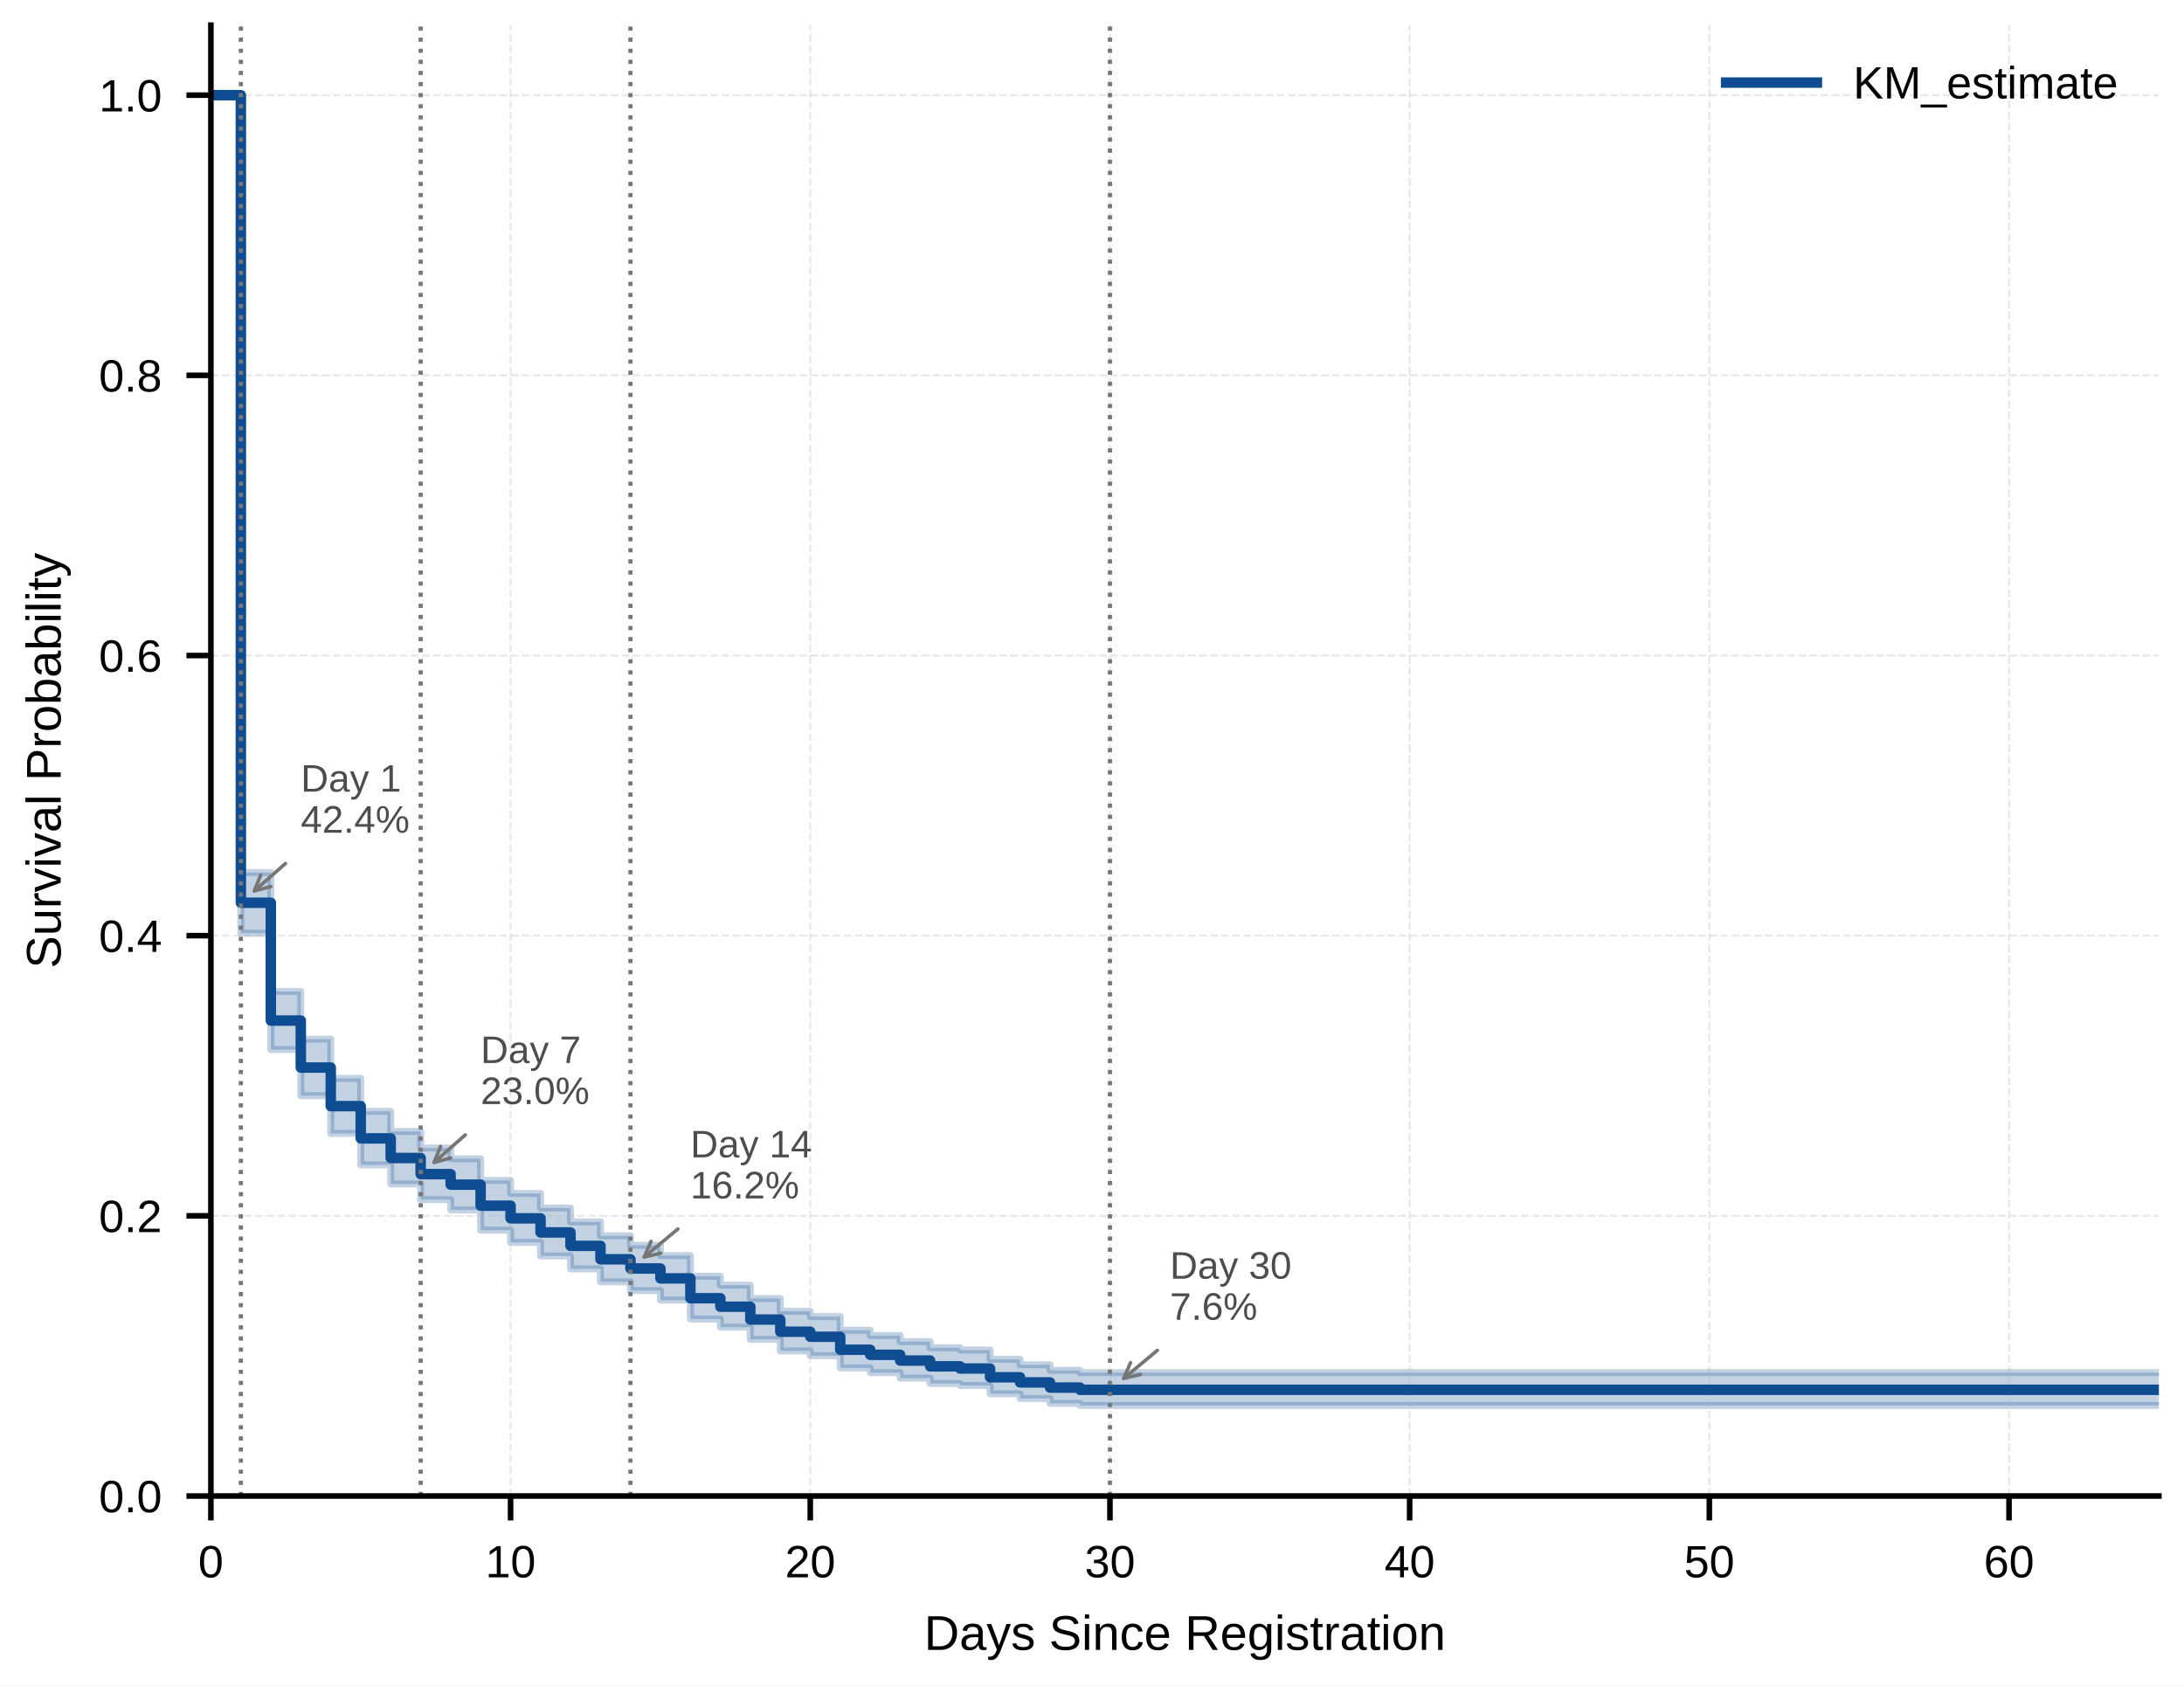
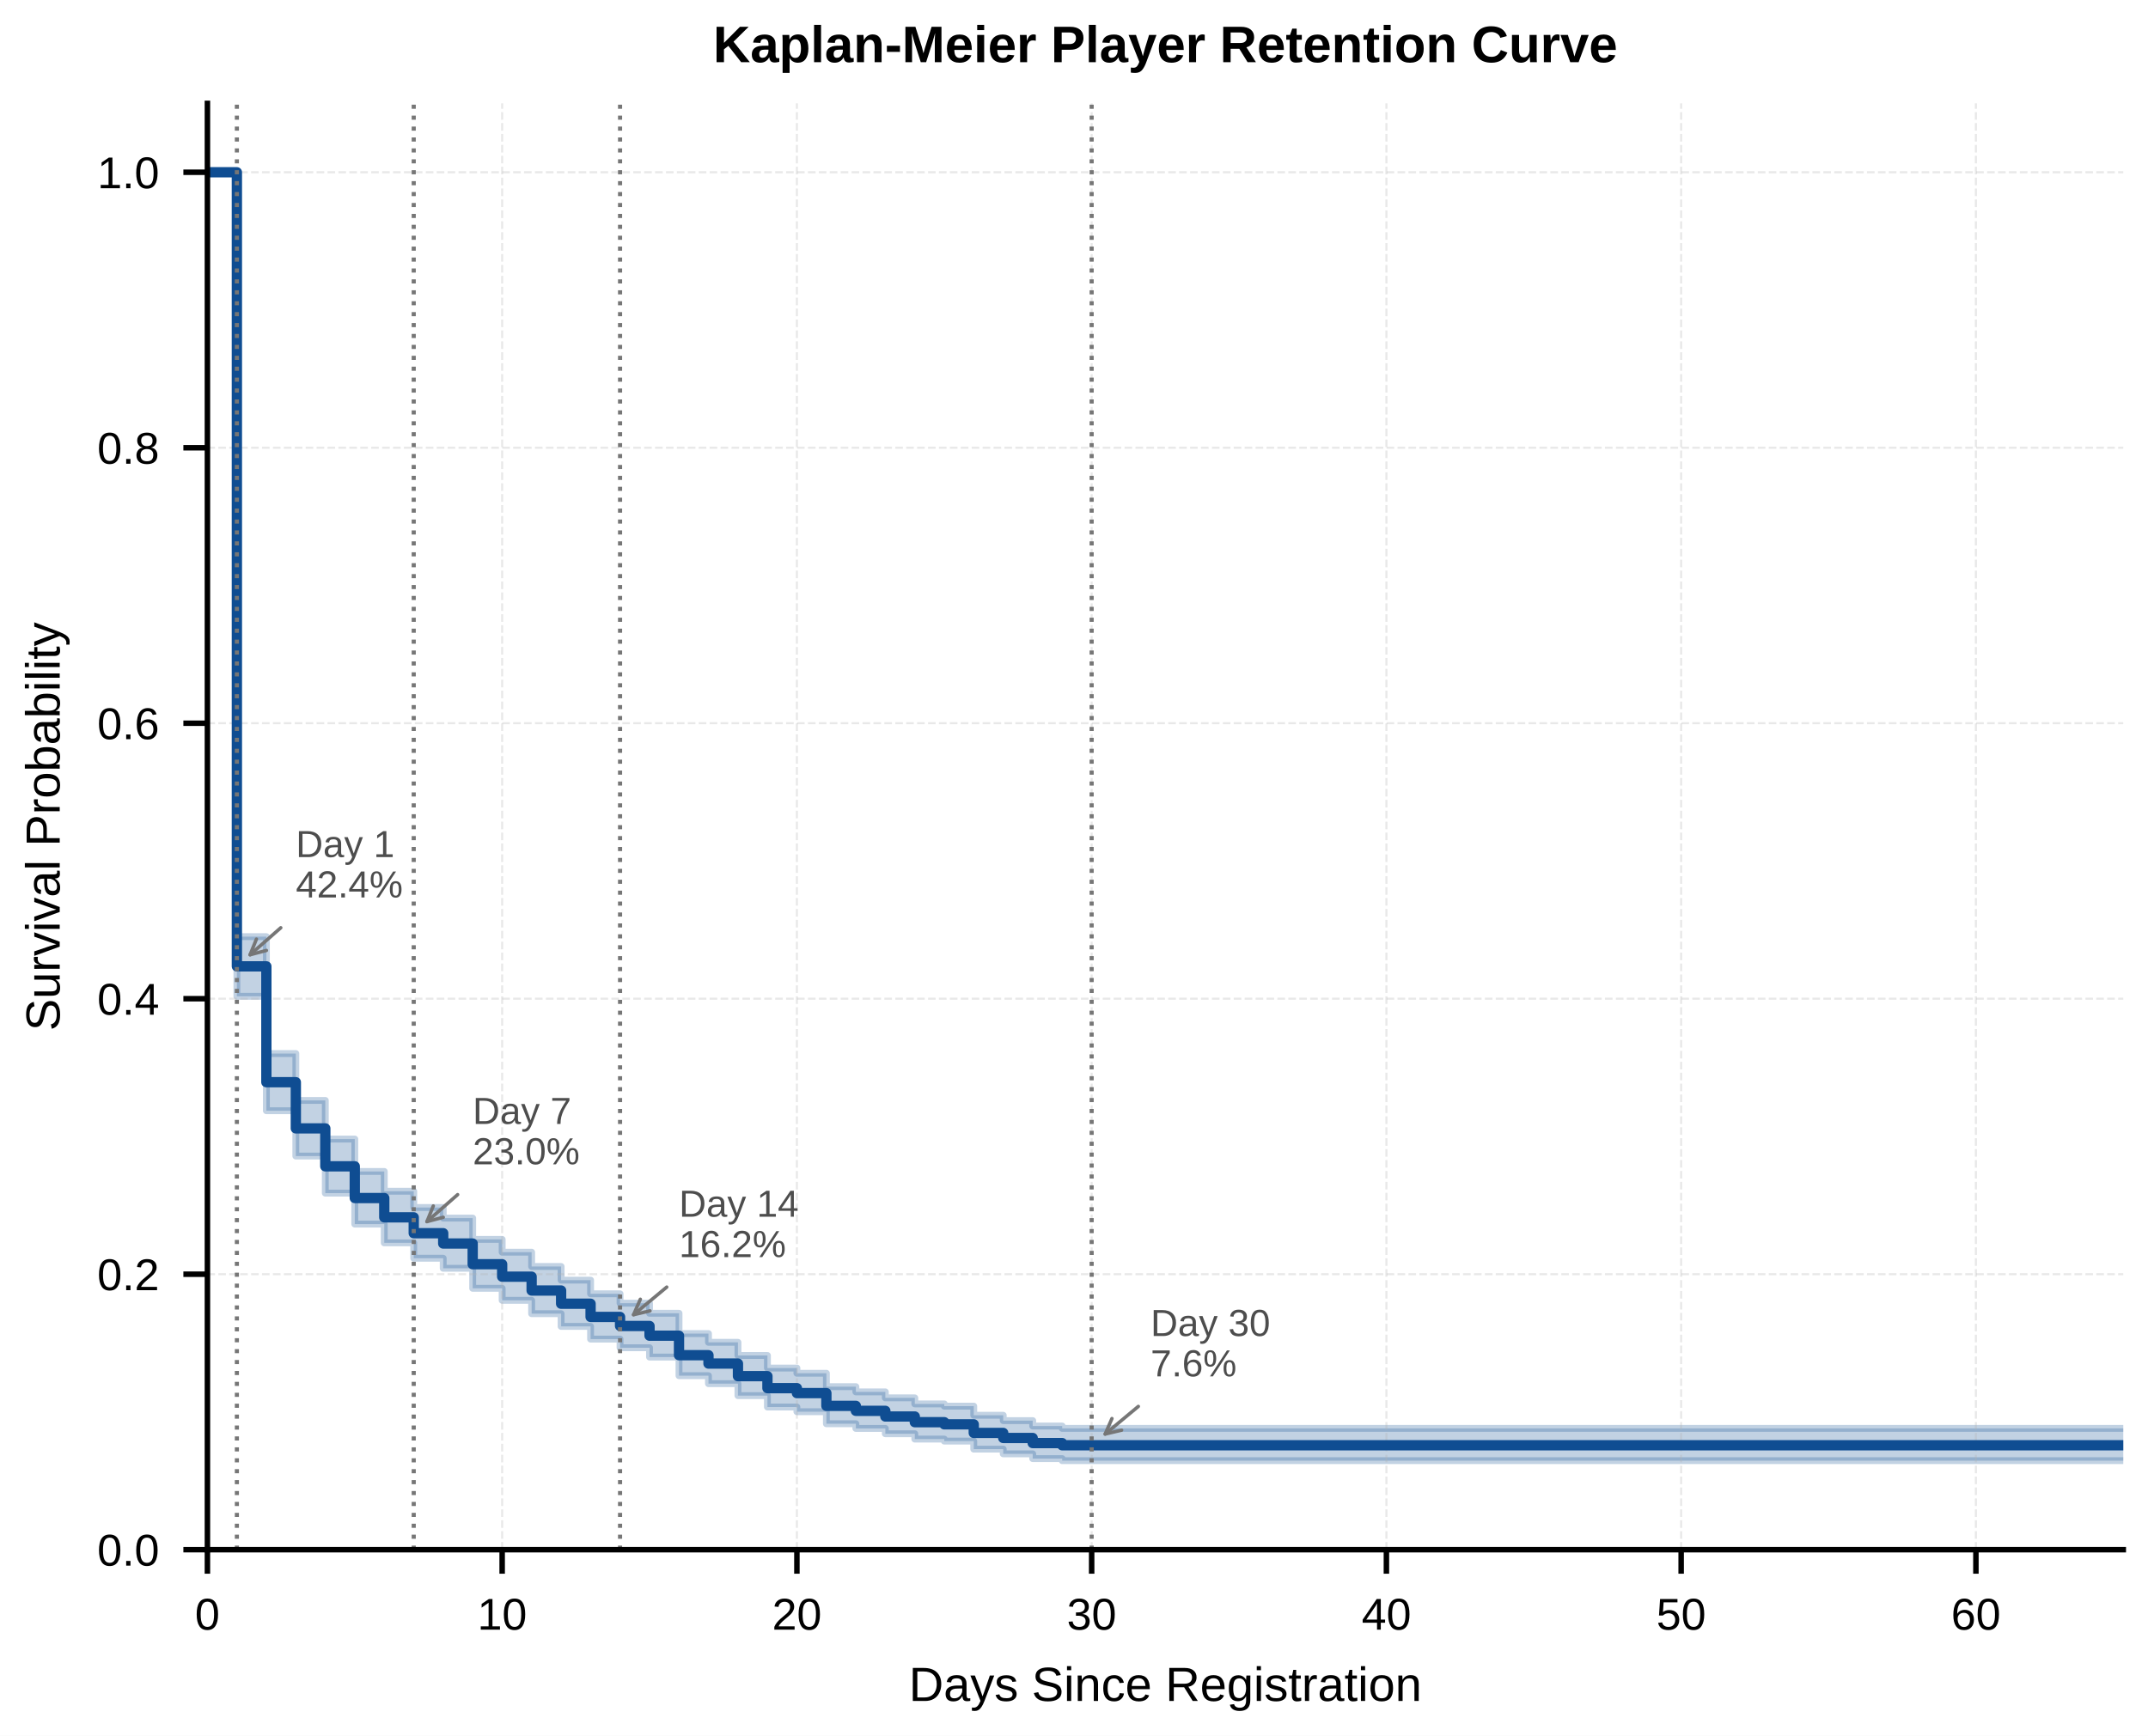
- <svg xmlns="http://www.w3.org/2000/svg" xmlns:xlink="http://www.w3.org/1999/xlink" width="312.804pt" height="241.386pt" viewBox="0 0 312.804 241.386" version="1.1">
+ <svg xmlns="http://www.w3.org/2000/svg" xmlns:xlink="http://www.w3.org/1999/xlink" width="312.804pt" height="252.845pt" viewBox="0 0 312.804 252.845" version="1.1">
  <defs>
    <style type="text/css">*{stroke-linejoin: round; stroke-linecap: butt}</style>
  </defs>
  <g id="figure_1">
    <g id="patch_1">
-       <path d="M -0 241.386  L 312.804 241.386  L 312.804 0  L -0 0  z " style="fill: #ffffff" />
+       <path d="M -0 252.845  L 312.804 252.845  L 312.804 0  L -0 0  z " style="fill: #ffffff" />
    </g>
    <g id="axes_1">
      <g id="patch_2">
-         <path d="M 30.204 214.272  L 309.204 214.272  L 309.204 3.6  L 30.204 3.6  z " style="fill: #ffffff" />
+         <path d="M 30.204 225.732  L 309.204 225.732  L 309.204 15.06  L 30.204 15.06  z " style="fill: #ffffff" />
      </g>
      <g id="FillBetweenPolyCollection_1">
-         <path d="M 30.204 13.632  L 30.204 13.632  L 34.496 13.632  L 34.496 133.662  L 38.789 133.662  L 38.789 150.327  L 43.081 150.327  L 43.081 156.933  L 47.373 156.933  L 47.373 162.337  L 51.666 162.337  L 51.666 166.843  L 55.958 166.843  L 55.958 169.578  L 60.25 169.578  L 60.25 171.821  L 64.543 171.821  L 64.543 173.282  L 68.835 173.282  L 68.835 176.198  L 73.127 176.198  L 73.127 177.949  L 77.419 177.949  L 77.419 179.895  L 81.712 179.895  L 81.712 181.747  L 86.004 181.747  L 86.004 183.594  L 90.296 183.594  L 90.296 184.856  L 94.589 184.856  L 94.589 186.213  L 98.881 186.213  L 98.881 188.928  L 103.173 188.928  L 103.173 190.089  L 107.466 190.089  L 107.466 191.832  L 111.758 191.832  L 111.758 193.489  L 116.05 193.489  L 116.05 194.172  L 120.343 194.172  L 120.343 195.926  L 124.635 195.926  L 124.635 196.606  L 128.927 196.606  L 128.927 197.382  L 133.219 197.382  L 133.219 198.161  L 137.512 198.161  L 137.512 198.453  L 141.804 198.453  L 141.804 199.624  L 146.096 199.624  L 146.096 200.31  L 150.389 200.31  L 150.389 201.004  L 154.681 201.004  L 154.681 201.301  L 158.973 201.301  L 158.973 201.301  L 163.266 201.301  L 163.266 201.301  L 167.558 201.301  L 167.558 201.301  L 171.85 201.301  L 171.85 201.301  L 176.143 201.301  L 176.143 201.301  L 180.435 201.301  L 180.435 201.301  L 184.727 201.301  L 184.727 201.301  L 193.312 201.301  L 193.312 201.301  L 197.604 201.301  L 197.604 201.301  L 201.896 201.301  L 201.896 201.301  L 206.189 201.301  L 206.189 201.301  L 210.481 201.301  L 210.481 201.301  L 214.773 201.301  L 214.773 201.301  L 219.066 201.301  L 219.066 201.301  L 223.358 201.301  L 223.358 201.301  L 227.65 201.301  L 227.65 201.301  L 231.943 201.301  L 231.943 201.301  L 236.235 201.301  L 236.235 201.301  L 240.527 201.301  L 240.527 201.301  L 244.819 201.301  L 244.819 201.301  L 253.404 201.301  L 253.404 201.301  L 257.696 201.301  L 257.696 201.301  L 261.989 201.301  L 261.989 201.301  L 266.281 201.301  L 266.281 201.301  L 270.573 201.301  L 270.573 201.301  L 274.866 201.301  L 274.866 201.301  L 279.158 201.301  L 279.158 201.301  L 283.45 201.301  L 283.45 201.301  L 287.743 201.301  L 287.743 201.301  L 292.035 201.301  L 292.035 201.301  L 296.327 201.301  L 296.327 201.301  L 300.619 201.301  L 300.619 201.301  L 304.912 201.301  L 304.912 201.301  L 309.204 201.301  L 309.204 201.301  L 313.496 201.301  L 313.496 201.301  L 317.789 201.301  L 317.789 201.301  L 322.081 201.301  L 322.081 201.301  L 330.666 201.301  L 330.666 201.301  L 339.25 201.301  L 339.25 201.301  L 352.127 201.301  L 352.127 201.301  L 360.712 201.301  L 360.712 201.301  L 369.296 201.301  L 369.296 201.301  L 373.589 201.301  L 373.589 201.301  L 377.881 201.301  L 377.881 201.301  L 382.173 201.301  L 382.173 201.301  L 386.466 201.301  L 386.466 201.301  L 407.927 201.301  L 407.927 201.301  L 412.219 201.301  L 412.219 201.301  L 416.512 201.301  L 416.512 201.301  L 416.512 196.602  L 416.512 196.602  L 416.512 196.602  L 412.219 196.602  L 412.219 196.602  L 407.927 196.602  L 407.927 196.602  L 386.466 196.602  L 386.466 196.602  L 382.173 196.602  L 382.173 196.602  L 377.881 196.602  L 377.881 196.602  L 373.589 196.602  L 373.589 196.602  L 369.296 196.602  L 369.296 196.602  L 360.712 196.602  L 360.712 196.602  L 352.127 196.602  L 352.127 196.602  L 339.25 196.602  L 339.25 196.602  L 330.666 196.602  L 330.666 196.602  L 322.081 196.602  L 322.081 196.602  L 317.789 196.602  L 317.789 196.602  L 313.496 196.602  L 313.496 196.602  L 309.204 196.602  L 309.204 196.602  L 304.912 196.602  L 304.912 196.602  L 300.619 196.602  L 300.619 196.602  L 296.327 196.602  L 296.327 196.602  L 292.035 196.602  L 292.035 196.602  L 287.743 196.602  L 287.743 196.602  L 283.45 196.602  L 283.45 196.602  L 279.158 196.602  L 279.158 196.602  L 274.866 196.602  L 274.866 196.602  L 270.573 196.602  L 270.573 196.602  L 266.281 196.602  L 266.281 196.602  L 261.989 196.602  L 261.989 196.602  L 257.696 196.602  L 257.696 196.602  L 253.404 196.602  L 253.404 196.602  L 244.819 196.602  L 244.819 196.602  L 240.527 196.602  L 240.527 196.602  L 236.235 196.602  L 236.235 196.602  L 231.943 196.602  L 231.943 196.602  L 227.65 196.602  L 227.65 196.602  L 223.358 196.602  L 223.358 196.602  L 219.066 196.602  L 219.066 196.602  L 214.773 196.602  L 214.773 196.602  L 210.481 196.602  L 210.481 196.602  L 206.189 196.602  L 206.189 196.602  L 201.896 196.602  L 201.896 196.602  L 197.604 196.602  L 197.604 196.602  L 193.312 196.602  L 193.312 196.602  L 184.727 196.602  L 184.727 196.602  L 180.435 196.602  L 180.435 196.602  L 176.143 196.602  L 176.143 196.602  L 171.85 196.602  L 171.85 196.602  L 167.558 196.602  L 167.558 196.602  L 163.266 196.602  L 163.266 196.602  L 158.973 196.602  L 158.973 196.602  L 154.681 196.602  L 154.681 196.263  L 150.389 196.263  L 150.389 195.471  L 146.096 195.471  L 146.096 194.691  L 141.804 194.691  L 141.804 193.365  L 137.512 193.365  L 137.512 193.035  L 133.219 193.035  L 133.219 192.158  L 128.927 192.158  L 128.927 191.287  L 124.635 191.287  L 124.635 190.525  L 120.343 190.525  L 120.343 188.572  L 116.05 188.572  L 116.05 187.814  L 111.758 187.814  L 111.758 185.985  L 107.466 185.985  L 107.466 184.067  L 103.173 184.067  L 103.173 182.796  L 98.881 182.796  L 98.881 179.836  L 94.589 179.836  L 94.589 178.365  L 90.296 178.365  L 90.296 177  L 86.004 177  L 86.004 175.009  L 81.712 175.009  L 81.712 173.022  L 77.419 173.022  L 77.419 170.939  L 73.127 170.939  L 73.127 169.071  L 68.835 169.071  L 68.835 165.972  L 64.543 165.972  L 64.543 164.425  L 60.25 164.425  L 60.25 162.056  L 55.958 162.056  L 55.958 159.177  L 51.666 159.177  L 51.666 154.458  L 47.373 154.458  L 47.373 148.833  L 43.081 148.833  L 43.081 142.003  L 38.789 142.003  L 38.789 124.976  L 34.496 124.976  L 34.496 13.632  L 30.204 13.632  z " clip-path="url(#pc7cd60b0e0)" style="fill: #0f4d92; fill-opacity: 0.25; stroke: #0f4d92; stroke-opacity: 0.25" />
+         <path d="M 30.204 25.092  L 30.204 25.092  L 34.496 25.092  L 34.496 145.122  L 38.789 145.122  L 38.789 161.787  L 43.081 161.787  L 43.081 168.393  L 47.373 168.393  L 47.373 173.797  L 51.666 173.797  L 51.666 178.303  L 55.958 178.303  L 55.958 181.038  L 60.25 181.038  L 60.25 183.281  L 64.543 183.281  L 64.543 184.742  L 68.835 184.742  L 68.835 187.658  L 73.127 187.658  L 73.127 189.408  L 77.419 189.408  L 77.419 191.355  L 81.712 191.355  L 81.712 193.206  L 86.004 193.206  L 86.004 195.054  L 90.296 195.054  L 90.296 196.316  L 94.589 196.316  L 94.589 197.672  L 98.881 197.672  L 98.881 200.388  L 103.173 200.388  L 103.173 201.548  L 107.466 201.548  L 107.466 203.292  L 111.758 203.292  L 111.758 204.949  L 116.05 204.949  L 116.05 205.632  L 120.343 205.632  L 120.343 207.386  L 124.635 207.386  L 124.635 208.066  L 128.927 208.066  L 128.927 208.842  L 133.219 208.842  L 133.219 209.621  L 137.512 209.621  L 137.512 209.913  L 141.804 209.913  L 141.804 211.084  L 146.096 211.084  L 146.096 211.77  L 150.389 211.77  L 150.389 212.464  L 154.681 212.464  L 154.681 212.761  L 158.973 212.761  L 158.973 212.761  L 163.266 212.761  L 163.266 212.761  L 167.558 212.761  L 167.558 212.761  L 171.85 212.761  L 171.85 212.761  L 176.143 212.761  L 176.143 212.761  L 180.435 212.761  L 180.435 212.761  L 184.727 212.761  L 184.727 212.761  L 193.312 212.761  L 193.312 212.761  L 197.604 212.761  L 197.604 212.761  L 201.896 212.761  L 201.896 212.761  L 206.189 212.761  L 206.189 212.761  L 210.481 212.761  L 210.481 212.761  L 214.773 212.761  L 214.773 212.761  L 219.066 212.761  L 219.066 212.761  L 223.358 212.761  L 223.358 212.761  L 227.65 212.761  L 227.65 212.761  L 231.943 212.761  L 231.943 212.761  L 236.235 212.761  L 236.235 212.761  L 240.527 212.761  L 240.527 212.761  L 244.819 212.761  L 244.819 212.761  L 253.404 212.761  L 253.404 212.761  L 257.696 212.761  L 257.696 212.761  L 261.989 212.761  L 261.989 212.761  L 266.281 212.761  L 266.281 212.761  L 270.573 212.761  L 270.573 212.761  L 274.866 212.761  L 274.866 212.761  L 279.158 212.761  L 279.158 212.761  L 283.45 212.761  L 283.45 212.761  L 287.743 212.761  L 287.743 212.761  L 292.035 212.761  L 292.035 212.761  L 296.327 212.761  L 296.327 212.761  L 300.619 212.761  L 300.619 212.761  L 304.912 212.761  L 304.912 212.761  L 309.204 212.761  L 309.204 212.761  L 313.496 212.761  L 313.496 212.761  L 317.789 212.761  L 317.789 212.761  L 322.081 212.761  L 322.081 212.761  L 330.666 212.761  L 330.666 212.761  L 339.25 212.761  L 339.25 212.761  L 352.127 212.761  L 352.127 212.761  L 360.712 212.761  L 360.712 212.761  L 369.296 212.761  L 369.296 212.761  L 373.589 212.761  L 373.589 212.761  L 377.881 212.761  L 377.881 212.761  L 382.173 212.761  L 382.173 212.761  L 386.466 212.761  L 386.466 212.761  L 407.927 212.761  L 407.927 212.761  L 412.219 212.761  L 412.219 212.761  L 416.512 212.761  L 416.512 212.761  L 416.512 208.062  L 416.512 208.062  L 416.512 208.062  L 412.219 208.062  L 412.219 208.062  L 407.927 208.062  L 407.927 208.062  L 386.466 208.062  L 386.466 208.062  L 382.173 208.062  L 382.173 208.062  L 377.881 208.062  L 377.881 208.062  L 373.589 208.062  L 373.589 208.062  L 369.296 208.062  L 369.296 208.062  L 360.712 208.062  L 360.712 208.062  L 352.127 208.062  L 352.127 208.062  L 339.25 208.062  L 339.25 208.062  L 330.666 208.062  L 330.666 208.062  L 322.081 208.062  L 322.081 208.062  L 317.789 208.062  L 317.789 208.062  L 313.496 208.062  L 313.496 208.062  L 309.204 208.062  L 309.204 208.062  L 304.912 208.062  L 304.912 208.062  L 300.619 208.062  L 300.619 208.062  L 296.327 208.062  L 296.327 208.062  L 292.035 208.062  L 292.035 208.062  L 287.743 208.062  L 287.743 208.062  L 283.45 208.062  L 283.45 208.062  L 279.158 208.062  L 279.158 208.062  L 274.866 208.062  L 274.866 208.062  L 270.573 208.062  L 270.573 208.062  L 266.281 208.062  L 266.281 208.062  L 261.989 208.062  L 261.989 208.062  L 257.696 208.062  L 257.696 208.062  L 253.404 208.062  L 253.404 208.062  L 244.819 208.062  L 244.819 208.062  L 240.527 208.062  L 240.527 208.062  L 236.235 208.062  L 236.235 208.062  L 231.943 208.062  L 231.943 208.062  L 227.65 208.062  L 227.65 208.062  L 223.358 208.062  L 223.358 208.062  L 219.066 208.062  L 219.066 208.062  L 214.773 208.062  L 214.773 208.062  L 210.481 208.062  L 210.481 208.062  L 206.189 208.062  L 206.189 208.062  L 201.896 208.062  L 201.896 208.062  L 197.604 208.062  L 197.604 208.062  L 193.312 208.062  L 193.312 208.062  L 184.727 208.062  L 184.727 208.062  L 180.435 208.062  L 180.435 208.062  L 176.143 208.062  L 176.143 208.062  L 171.85 208.062  L 171.85 208.062  L 167.558 208.062  L 167.558 208.062  L 163.266 208.062  L 163.266 208.062  L 158.973 208.062  L 158.973 208.062  L 154.681 208.062  L 154.681 207.722  L 150.389 207.722  L 150.389 206.931  L 146.096 206.931  L 146.096 206.151  L 141.804 206.151  L 141.804 204.824  L 137.512 204.824  L 137.512 204.495  L 133.219 204.495  L 133.219 203.618  L 128.927 203.618  L 128.927 202.746  L 124.635 202.746  L 124.635 201.985  L 120.343 201.985  L 120.343 200.032  L 116.05 200.032  L 116.05 199.274  L 111.758 199.274  L 111.758 197.444  L 107.466 197.444  L 107.466 195.527  L 103.173 195.527  L 103.173 194.255  L 98.881 194.255  L 98.881 191.296  L 94.589 191.296  L 94.589 189.825  L 90.296 189.825  L 90.296 188.46  L 86.004 188.46  L 86.004 186.469  L 81.712 186.469  L 81.712 184.482  L 77.419 184.482  L 77.419 182.398  L 73.127 182.398  L 73.127 180.531  L 68.835 180.531  L 68.835 177.432  L 64.543 177.432  L 64.543 175.885  L 60.25 175.885  L 60.25 173.516  L 55.958 173.516  L 55.958 170.637  L 51.666 170.637  L 51.666 165.918  L 47.373 165.918  L 47.373 160.293  L 43.081 160.293  L 43.081 153.463  L 38.789 153.463  L 38.789 136.436  L 34.496 136.436  L 34.496 25.092  L 30.204 25.092  z " clip-path="url(#pcd9dcfd6b7)" style="fill: #0f4d92; fill-opacity: 0.25; stroke: #0f4d92; stroke-opacity: 0.25" />
      </g>
      <g id="matplotlib.axis_1">
        <g id="xtick_1">
          <g id="line2d_1">
-             <path d="M 30.204 214.272  L 30.204 3.6  " clip-path="url(#pc7cd60b0e0)" style="fill: none; stroke-dasharray: 1.11,0.48; stroke-dashoffset: 0; stroke: #b0b0b0; stroke-opacity: 0.3; stroke-width: 0.3" />
+             <path d="M 30.204 225.732  L 30.204 15.06  " clip-path="url(#pcd9dcfd6b7)" style="fill: none; stroke-dasharray: 1.11,0.48; stroke-dashoffset: 0; stroke: #b0b0b0; stroke-opacity: 0.3; stroke-width: 0.3" />
          </g>
          <g id="line2d_2">
            <defs>
-               <path id="m7d171d64ae" d="M 0 0  L 0 3.5  " style="stroke: #000000; stroke-width: 0.8" />
+               <path id="m8f3009e7ab" d="M 0 0  L 0 3.5  " style="stroke: #000000; stroke-width: 0.8" />
            </defs>
            <g>
-               <use xlink:href="#m7d171d64ae" x="30.204" y="214.272" style="stroke: #000000; stroke-width: 0.8" />
+               <use xlink:href="#m8f3009e7ab" x="30.204" y="225.732" style="stroke: #000000; stroke-width: 0.8" />
            </g>
          </g>
          <g id="text_1">
-             <text style="font-size: 6.5px; font-family: 'Arial', 'Helvetica', 'DejaVu Sans', sans-serif; text-anchor: middle" x="30.204" y="225.925" transform="rotate(-0 30.20406 225.9246)">0</text>
+             <text style="font-size: 6.5px; font-family: 'Arial', 'Helvetica', 'DejaVu Sans', sans-serif; text-anchor: middle" x="30.204" y="237.384" transform="rotate(-0 30.20406 237.3843)">0</text>
          </g>
        </g>
        <g id="xtick_2">
          <g id="line2d_3">
-             <path d="M 73.127 214.272  L 73.127 3.6  " clip-path="url(#pc7cd60b0e0)" style="fill: none; stroke-dasharray: 1.11,0.48; stroke-dashoffset: 0; stroke: #b0b0b0; stroke-opacity: 0.3; stroke-width: 0.3" />
+             <path d="M 73.127 225.732  L 73.127 15.06  " clip-path="url(#pcd9dcfd6b7)" style="fill: none; stroke-dasharray: 1.11,0.48; stroke-dashoffset: 0; stroke: #b0b0b0; stroke-opacity: 0.3; stroke-width: 0.3" />
          </g>
          <g id="line2d_4">
            <g>
-               <use xlink:href="#m7d171d64ae" x="73.127" y="214.272" style="stroke: #000000; stroke-width: 0.8" />
+               <use xlink:href="#m8f3009e7ab" x="73.127" y="225.732" style="stroke: #000000; stroke-width: 0.8" />
            </g>
          </g>
          <g id="text_2">
-             <text style="font-size: 6.5px; font-family: 'Arial', 'Helvetica', 'DejaVu Sans', sans-serif; text-anchor: middle" x="73.127" y="225.925" transform="rotate(-0 73.12714 225.9246)">10</text>
+             <text style="font-size: 6.5px; font-family: 'Arial', 'Helvetica', 'DejaVu Sans', sans-serif; text-anchor: middle" x="73.127" y="237.384" transform="rotate(-0 73.12714 237.3843)">10</text>
          </g>
        </g>
        <g id="xtick_3">
          <g id="line2d_5">
-             <path d="M 116.05 214.272  L 116.05 3.6  " clip-path="url(#pc7cd60b0e0)" style="fill: none; stroke-dasharray: 1.11,0.48; stroke-dashoffset: 0; stroke: #b0b0b0; stroke-opacity: 0.3; stroke-width: 0.3" />
+             <path d="M 116.05 225.732  L 116.05 15.06  " clip-path="url(#pcd9dcfd6b7)" style="fill: none; stroke-dasharray: 1.11,0.48; stroke-dashoffset: 0; stroke: #b0b0b0; stroke-opacity: 0.3; stroke-width: 0.3" />
          </g>
          <g id="line2d_6">
            <g>
-               <use xlink:href="#m7d171d64ae" x="116.05" y="214.272" style="stroke: #000000; stroke-width: 0.8" />
+               <use xlink:href="#m8f3009e7ab" x="116.05" y="225.732" style="stroke: #000000; stroke-width: 0.8" />
            </g>
          </g>
          <g id="text_3">
-             <text style="font-size: 6.5px; font-family: 'Arial', 'Helvetica', 'DejaVu Sans', sans-serif; text-anchor: middle" x="116.05" y="225.925" transform="rotate(-0 116.0502 225.9246)">20</text>
+             <text style="font-size: 6.5px; font-family: 'Arial', 'Helvetica', 'DejaVu Sans', sans-serif; text-anchor: middle" x="116.05" y="237.384" transform="rotate(-0 116.0502 237.3843)">20</text>
          </g>
        </g>
        <g id="xtick_4">
          <g id="line2d_7">
-             <path d="M 158.973 214.272  L 158.973 3.6  " clip-path="url(#pc7cd60b0e0)" style="fill: none; stroke-dasharray: 1.11,0.48; stroke-dashoffset: 0; stroke: #b0b0b0; stroke-opacity: 0.3; stroke-width: 0.3" />
+             <path d="M 158.973 225.732  L 158.973 15.06  " clip-path="url(#pcd9dcfd6b7)" style="fill: none; stroke-dasharray: 1.11,0.48; stroke-dashoffset: 0; stroke: #b0b0b0; stroke-opacity: 0.3; stroke-width: 0.3" />
          </g>
          <g id="line2d_8">
            <g>
-               <use xlink:href="#m7d171d64ae" x="158.973" y="214.272" style="stroke: #000000; stroke-width: 0.8" />
+               <use xlink:href="#m8f3009e7ab" x="158.973" y="225.732" style="stroke: #000000; stroke-width: 0.8" />
            </g>
          </g>
          <g id="text_4">
-             <text style="font-size: 6.5px; font-family: 'Arial', 'Helvetica', 'DejaVu Sans', sans-serif; text-anchor: middle" x="158.973" y="225.925" transform="rotate(-0 158.9733 225.9246)">30</text>
+             <text style="font-size: 6.5px; font-family: 'Arial', 'Helvetica', 'DejaVu Sans', sans-serif; text-anchor: middle" x="158.973" y="237.384" transform="rotate(-0 158.9733 237.3843)">30</text>
          </g>
        </g>
        <g id="xtick_5">
          <g id="line2d_9">
-             <path d="M 201.896 214.272  L 201.896 3.6  " clip-path="url(#pc7cd60b0e0)" style="fill: none; stroke-dasharray: 1.11,0.48; stroke-dashoffset: 0; stroke: #b0b0b0; stroke-opacity: 0.3; stroke-width: 0.3" />
+             <path d="M 201.896 225.732  L 201.896 15.06  " clip-path="url(#pcd9dcfd6b7)" style="fill: none; stroke-dasharray: 1.11,0.48; stroke-dashoffset: 0; stroke: #b0b0b0; stroke-opacity: 0.3; stroke-width: 0.3" />
          </g>
          <g id="line2d_10">
            <g>
-               <use xlink:href="#m7d171d64ae" x="201.896" y="214.272" style="stroke: #000000; stroke-width: 0.8" />
+               <use xlink:href="#m8f3009e7ab" x="201.896" y="225.732" style="stroke: #000000; stroke-width: 0.8" />
            </g>
          </g>
          <g id="text_5">
-             <text style="font-size: 6.5px; font-family: 'Arial', 'Helvetica', 'DejaVu Sans', sans-serif; text-anchor: middle" x="201.896" y="225.925" transform="rotate(-0 201.8964 225.9246)">40</text>
+             <text style="font-size: 6.5px; font-family: 'Arial', 'Helvetica', 'DejaVu Sans', sans-serif; text-anchor: middle" x="201.896" y="237.384" transform="rotate(-0 201.8964 237.3843)">40</text>
          </g>
        </g>
        <g id="xtick_6">
          <g id="line2d_11">
-             <path d="M 244.819 214.272  L 244.819 3.6  " clip-path="url(#pc7cd60b0e0)" style="fill: none; stroke-dasharray: 1.11,0.48; stroke-dashoffset: 0; stroke: #b0b0b0; stroke-opacity: 0.3; stroke-width: 0.3" />
+             <path d="M 244.819 225.732  L 244.819 15.06  " clip-path="url(#pcd9dcfd6b7)" style="fill: none; stroke-dasharray: 1.11,0.48; stroke-dashoffset: 0; stroke: #b0b0b0; stroke-opacity: 0.3; stroke-width: 0.3" />
          </g>
          <g id="line2d_12">
            <g>
-               <use xlink:href="#m7d171d64ae" x="244.819" y="214.272" style="stroke: #000000; stroke-width: 0.8" />
+               <use xlink:href="#m8f3009e7ab" x="244.819" y="225.732" style="stroke: #000000; stroke-width: 0.8" />
            </g>
          </g>
          <g id="text_6">
-             <text style="font-size: 6.5px; font-family: 'Arial', 'Helvetica', 'DejaVu Sans', sans-serif; text-anchor: middle" x="244.819" y="225.925" transform="rotate(-0 244.8194 225.9246)">50</text>
+             <text style="font-size: 6.5px; font-family: 'Arial', 'Helvetica', 'DejaVu Sans', sans-serif; text-anchor: middle" x="244.819" y="237.384" transform="rotate(-0 244.8194 237.3843)">50</text>
          </g>
        </g>
        <g id="xtick_7">
          <g id="line2d_13">
-             <path d="M 287.743 214.272  L 287.743 3.6  " clip-path="url(#pc7cd60b0e0)" style="fill: none; stroke-dasharray: 1.11,0.48; stroke-dashoffset: 0; stroke: #b0b0b0; stroke-opacity: 0.3; stroke-width: 0.3" />
+             <path d="M 287.743 225.732  L 287.743 15.06  " clip-path="url(#pcd9dcfd6b7)" style="fill: none; stroke-dasharray: 1.11,0.48; stroke-dashoffset: 0; stroke: #b0b0b0; stroke-opacity: 0.3; stroke-width: 0.3" />
          </g>
          <g id="line2d_14">
            <g>
-               <use xlink:href="#m7d171d64ae" x="287.743" y="214.272" style="stroke: #000000; stroke-width: 0.8" />
+               <use xlink:href="#m8f3009e7ab" x="287.743" y="225.732" style="stroke: #000000; stroke-width: 0.8" />
            </g>
          </g>
          <g id="text_7">
-             <text style="font-size: 6.5px; font-family: 'Arial', 'Helvetica', 'DejaVu Sans', sans-serif; text-anchor: middle" x="287.743" y="225.925" transform="rotate(-0 287.7425 225.9246)">60</text>
+             <text style="font-size: 6.5px; font-family: 'Arial', 'Helvetica', 'DejaVu Sans', sans-serif; text-anchor: middle" x="287.743" y="237.384" transform="rotate(-0 287.7425 237.3843)">60</text>
          </g>
        </g>
        <g id="text_8">
-           <text style="font-size: 7px; font-family: 'Arial', 'Helvetica', 'DejaVu Sans', sans-serif; text-anchor: middle" x="169.704" y="236.312" transform="rotate(-0 169.7041 236.3122)">Days Since Registration</text>
+           <text style="font-size: 7px; font-family: 'Arial', 'Helvetica', 'DejaVu Sans', sans-serif; text-anchor: middle" x="169.704" y="247.772" transform="rotate(-0 169.7041 247.772)">Days Since Registration</text>
        </g>
      </g>
      <g id="matplotlib.axis_2">
        <g id="ytick_1">
          <g id="line2d_15">
-             <path d="M 30.204 214.272  L 309.204 214.272  " clip-path="url(#pc7cd60b0e0)" style="fill: none; stroke-dasharray: 1.11,0.48; stroke-dashoffset: 0; stroke: #b0b0b0; stroke-opacity: 0.3; stroke-width: 0.3" />
+             <path d="M 30.204 225.732  L 309.204 225.732  " clip-path="url(#pcd9dcfd6b7)" style="fill: none; stroke-dasharray: 1.11,0.48; stroke-dashoffset: 0; stroke: #b0b0b0; stroke-opacity: 0.3; stroke-width: 0.3" />
          </g>
          <g id="line2d_16">
            <defs>
-               <path id="m1b51c3c9ae" d="M 0 0  L -3.5 0  " style="stroke: #000000; stroke-width: 0.8" />
+               <path id="mc31b9d938e" d="M 0 0  L -3.5 0  " style="stroke: #000000; stroke-width: 0.8" />
            </defs>
            <g>
-               <use xlink:href="#m1b51c3c9ae" x="30.204" y="214.272" style="stroke: #000000; stroke-width: 0.8" />
+               <use xlink:href="#mc31b9d938e" x="30.204" y="225.732" style="stroke: #000000; stroke-width: 0.8" />
            </g>
          </g>
          <g id="text_9">
-             <text style="font-size: 6.5px; font-family: 'Arial', 'Helvetica', 'DejaVu Sans', sans-serif; text-anchor: end" x="23.204" y="216.598" transform="rotate(-0 23.20406 216.5983)">0.0</text>
+             <text style="font-size: 6.5px; font-family: 'Arial', 'Helvetica', 'DejaVu Sans', sans-serif; text-anchor: end" x="23.204" y="228.058" transform="rotate(-0 23.20406 228.0581)">0.0</text>
          </g>
        </g>
        <g id="ytick_2">
          <g id="line2d_17">
-             <path d="M 30.204 174.144  L 309.204 174.144  " clip-path="url(#pc7cd60b0e0)" style="fill: none; stroke-dasharray: 1.11,0.48; stroke-dashoffset: 0; stroke: #b0b0b0; stroke-opacity: 0.3; stroke-width: 0.3" />
+             <path d="M 30.204 185.604  L 309.204 185.604  " clip-path="url(#pcd9dcfd6b7)" style="fill: none; stroke-dasharray: 1.11,0.48; stroke-dashoffset: 0; stroke: #b0b0b0; stroke-opacity: 0.3; stroke-width: 0.3" />
          </g>
          <g id="line2d_18">
            <g>
-               <use xlink:href="#m1b51c3c9ae" x="30.204" y="174.144" style="stroke: #000000; stroke-width: 0.8" />
+               <use xlink:href="#mc31b9d938e" x="30.204" y="185.604" style="stroke: #000000; stroke-width: 0.8" />
            </g>
          </g>
          <g id="text_10">
-             <text style="font-size: 6.5px; font-family: 'Arial', 'Helvetica', 'DejaVu Sans', sans-serif; text-anchor: end" x="23.204" y="176.47" transform="rotate(-0 23.20406 176.4703)">0.2</text>
+             <text style="font-size: 6.5px; font-family: 'Arial', 'Helvetica', 'DejaVu Sans', sans-serif; text-anchor: end" x="23.204" y="187.93" transform="rotate(-0 23.20406 187.9301)">0.2</text>
          </g>
        </g>
        <g id="ytick_3">
          <g id="line2d_19">
-             <path d="M 30.204 134.016  L 309.204 134.016  " clip-path="url(#pc7cd60b0e0)" style="fill: none; stroke-dasharray: 1.11,0.48; stroke-dashoffset: 0; stroke: #b0b0b0; stroke-opacity: 0.3; stroke-width: 0.3" />
+             <path d="M 30.204 145.476  L 309.204 145.476  " clip-path="url(#pcd9dcfd6b7)" style="fill: none; stroke-dasharray: 1.11,0.48; stroke-dashoffset: 0; stroke: #b0b0b0; stroke-opacity: 0.3; stroke-width: 0.3" />
          </g>
          <g id="line2d_20">
            <g>
-               <use xlink:href="#m1b51c3c9ae" x="30.204" y="134.016" style="stroke: #000000; stroke-width: 0.8" />
+               <use xlink:href="#mc31b9d938e" x="30.204" y="145.476" style="stroke: #000000; stroke-width: 0.8" />
            </g>
          </g>
          <g id="text_11">
-             <text style="font-size: 6.5px; font-family: 'Arial', 'Helvetica', 'DejaVu Sans', sans-serif; text-anchor: end" x="23.204" y="136.342" transform="rotate(-0 23.20406 136.3423)">0.4</text>
+             <text style="font-size: 6.5px; font-family: 'Arial', 'Helvetica', 'DejaVu Sans', sans-serif; text-anchor: end" x="23.204" y="147.802" transform="rotate(-0 23.20406 147.8021)">0.4</text>
          </g>
        </g>
        <g id="ytick_4">
          <g id="line2d_21">
-             <path d="M 30.204 93.888  L 309.204 93.888  " clip-path="url(#pc7cd60b0e0)" style="fill: none; stroke-dasharray: 1.11,0.48; stroke-dashoffset: 0; stroke: #b0b0b0; stroke-opacity: 0.3; stroke-width: 0.3" />
+             <path d="M 30.204 105.348  L 309.204 105.348  " clip-path="url(#pcd9dcfd6b7)" style="fill: none; stroke-dasharray: 1.11,0.48; stroke-dashoffset: 0; stroke: #b0b0b0; stroke-opacity: 0.3; stroke-width: 0.3" />
          </g>
          <g id="line2d_22">
            <g>
-               <use xlink:href="#m1b51c3c9ae" x="30.204" y="93.888" style="stroke: #000000; stroke-width: 0.8" />
+               <use xlink:href="#mc31b9d938e" x="30.204" y="105.348" style="stroke: #000000; stroke-width: 0.8" />
            </g>
          </g>
          <g id="text_12">
-             <text style="font-size: 6.5px; font-family: 'Arial', 'Helvetica', 'DejaVu Sans', sans-serif; text-anchor: end" x="23.204" y="96.214" transform="rotate(-0 23.20406 96.21429)">0.6</text>
+             <text style="font-size: 6.5px; font-family: 'Arial', 'Helvetica', 'DejaVu Sans', sans-serif; text-anchor: end" x="23.204" y="107.674" transform="rotate(-0 23.20406 107.6741)">0.6</text>
          </g>
        </g>
        <g id="ytick_5">
          <g id="line2d_23">
-             <path d="M 30.204 53.76  L 309.204 53.76  " clip-path="url(#pc7cd60b0e0)" style="fill: none; stroke-dasharray: 1.11,0.48; stroke-dashoffset: 0; stroke: #b0b0b0; stroke-opacity: 0.3; stroke-width: 0.3" />
+             <path d="M 30.204 65.22  L 309.204 65.22  " clip-path="url(#pcd9dcfd6b7)" style="fill: none; stroke-dasharray: 1.11,0.48; stroke-dashoffset: 0; stroke: #b0b0b0; stroke-opacity: 0.3; stroke-width: 0.3" />
          </g>
          <g id="line2d_24">
            <g>
-               <use xlink:href="#m1b51c3c9ae" x="30.204" y="53.76" style="stroke: #000000; stroke-width: 0.8" />
+               <use xlink:href="#mc31b9d938e" x="30.204" y="65.22" style="stroke: #000000; stroke-width: 0.8" />
            </g>
          </g>
          <g id="text_13">
-             <text style="font-size: 6.5px; font-family: 'Arial', 'Helvetica', 'DejaVu Sans', sans-serif; text-anchor: end" x="23.204" y="56.086" transform="rotate(-0 23.20406 56.08629)">0.8</text>
+             <text style="font-size: 6.5px; font-family: 'Arial', 'Helvetica', 'DejaVu Sans', sans-serif; text-anchor: end" x="23.204" y="67.546" transform="rotate(-0 23.20406 67.54605)">0.8</text>
          </g>
        </g>
        <g id="ytick_6">
          <g id="line2d_25">
-             <path d="M 30.204 13.632  L 309.204 13.632  " clip-path="url(#pc7cd60b0e0)" style="fill: none; stroke-dasharray: 1.11,0.48; stroke-dashoffset: 0; stroke: #b0b0b0; stroke-opacity: 0.3; stroke-width: 0.3" />
+             <path d="M 30.204 25.092  L 309.204 25.092  " clip-path="url(#pcd9dcfd6b7)" style="fill: none; stroke-dasharray: 1.11,0.48; stroke-dashoffset: 0; stroke: #b0b0b0; stroke-opacity: 0.3; stroke-width: 0.3" />
          </g>
          <g id="line2d_26">
            <g>
-               <use xlink:href="#m1b51c3c9ae" x="30.204" y="13.632" style="stroke: #000000; stroke-width: 0.8" />
+               <use xlink:href="#mc31b9d938e" x="30.204" y="25.092" style="stroke: #000000; stroke-width: 0.8" />
            </g>
          </g>
          <g id="text_14">
-             <text style="font-size: 6.5px; font-family: 'Arial', 'Helvetica', 'DejaVu Sans', sans-serif; text-anchor: end" x="23.204" y="15.958" transform="rotate(-0 23.20406 15.95829)">1.0</text>
+             <text style="font-size: 6.5px; font-family: 'Arial', 'Helvetica', 'DejaVu Sans', sans-serif; text-anchor: end" x="23.204" y="27.418" transform="rotate(-0 23.20406 27.41805)">1.0</text>
          </g>
        </g>
        <g id="text_15">
-           <text style="font-size: 7px; font-family: 'Arial', 'Helvetica', 'DejaVu Sans', sans-serif; text-anchor: middle" x="8.696" y="108.936" transform="rotate(-90 8.695781 108.936)">Survival Probability</text>
+           <text style="font-size: 7px; font-family: 'Arial', 'Helvetica', 'DejaVu Sans', sans-serif; text-anchor: middle" x="8.696" y="120.396" transform="rotate(-90 8.695781 120.3958)">Survival Probability</text>
        </g>
      </g>
      <g id="line2d_27">
-         <path d="M 30.204 13.632  L 34.496 13.632  L 34.496 129.301  L 38.789 129.301  L 38.789 146.175  L 43.081 146.175  L 43.081 152.904  L 47.373 152.904  L 47.373 158.428  L 51.666 158.428  L 51.666 163.048  L 55.958 163.048  L 55.958 165.861  L 60.25 165.861  L 60.25 168.171  L 64.543 168.171  L 64.543 169.677  L 68.835 169.677  L 68.835 172.69  L 73.127 172.69  L 73.127 174.503  L 77.419 174.503  L 77.419 176.521  L 81.712 176.521  L 81.712 178.444  L 86.004 178.444  L 86.004 180.367  L 90.296 180.367  L 90.296 181.683  L 94.589 181.683  L 94.589 183.1  L 98.881 183.1  L 98.881 185.943  L 103.173 185.943  L 103.173 187.161  L 107.466 187.161  L 107.466 188.996  L 111.758 188.996  L 111.758 190.743  L 116.05 190.743  L 116.05 191.465  L 120.343 191.465  L 120.343 193.323  L 124.635 193.323  L 124.635 194.045  L 128.927 194.045  L 128.927 194.871  L 133.219 194.871  L 133.219 195.701  L 137.512 195.701  L 137.512 196.012  L 141.804 196.012  L 141.804 197.264  L 146.096 197.264  L 146.096 197.999  L 150.389 197.999  L 150.389 198.743  L 154.681 198.743  L 154.681 199.063  L 313.804 199.063  L 313.804 199.063  " clip-path="url(#pc7cd60b0e0)" style="fill: none; stroke: #0f4d92; stroke-width: 1.5; stroke-linecap: square" />
+         <path d="M 30.204 25.092  L 34.496 25.092  L 34.496 140.761  L 38.789 140.761  L 38.789 157.634  L 43.081 157.634  L 43.081 164.364  L 47.373 164.364  L 47.373 169.888  L 51.666 169.888  L 51.666 174.508  L 55.958 174.508  L 55.958 177.32  L 60.25 177.32  L 60.25 179.63  L 64.543 179.63  L 64.543 181.137  L 68.835 181.137  L 68.835 184.15  L 73.127 184.15  L 73.127 185.962  L 77.419 185.962  L 77.419 187.981  L 81.712 187.981  L 81.712 189.904  L 86.004 189.904  L 86.004 191.827  L 90.296 191.827  L 90.296 193.143  L 94.589 193.143  L 94.589 194.56  L 98.881 194.56  L 98.881 197.403  L 103.173 197.403  L 103.173 198.621  L 107.466 198.621  L 107.466 200.456  L 111.758 200.456  L 111.758 202.202  L 116.05 202.202  L 116.05 202.925  L 120.343 202.925  L 120.343 204.782  L 124.635 204.782  L 124.635 205.505  L 128.927 205.505  L 128.927 206.33  L 133.219 206.33  L 133.219 207.16  L 137.512 207.16  L 137.512 207.472  L 141.804 207.472  L 141.804 208.724  L 146.096 208.724  L 146.096 209.459  L 150.389 209.459  L 150.389 210.203  L 154.681 210.203  L 154.681 210.522  L 313.804 210.522  L 313.804 210.522  " clip-path="url(#pcd9dcfd6b7)" style="fill: none; stroke: #0f4d92; stroke-width: 1.5; stroke-linecap: square" />
      </g>
      <g id="line2d_28">
-         <path d="M 34.496 214.272  L 34.496 3.6  " clip-path="url(#pc7cd60b0e0)" style="fill: none; stroke-dasharray: 0.6,0.99; stroke-dashoffset: 0; stroke: #767676; stroke-width: 0.6" />
+         <path d="M 34.496 225.732  L 34.496 15.06  " clip-path="url(#pcd9dcfd6b7)" style="fill: none; stroke-dasharray: 0.6,0.99; stroke-dashoffset: 0; stroke: #767676; stroke-width: 0.6" />
      </g>
      <g id="line2d_29">
-         <path d="M 60.25 214.272  L 60.25 3.6  " clip-path="url(#pc7cd60b0e0)" style="fill: none; stroke-dasharray: 0.6,0.99; stroke-dashoffset: 0; stroke: #767676; stroke-width: 0.6" />
+         <path d="M 60.25 225.732  L 60.25 15.06  " clip-path="url(#pcd9dcfd6b7)" style="fill: none; stroke-dasharray: 0.6,0.99; stroke-dashoffset: 0; stroke: #767676; stroke-width: 0.6" />
      </g>
      <g id="line2d_30">
-         <path d="M 90.296 214.272  L 90.296 3.6  " clip-path="url(#pc7cd60b0e0)" style="fill: none; stroke-dasharray: 0.6,0.99; stroke-dashoffset: 0; stroke: #767676; stroke-width: 0.6" />
+         <path d="M 90.296 225.732  L 90.296 15.06  " clip-path="url(#pcd9dcfd6b7)" style="fill: none; stroke-dasharray: 0.6,0.99; stroke-dashoffset: 0; stroke: #767676; stroke-width: 0.6" />
      </g>
      <g id="line2d_31">
-         <path d="M 158.973 214.272  L 158.973 3.6  " clip-path="url(#pc7cd60b0e0)" style="fill: none; stroke-dasharray: 0.6,0.99; stroke-dashoffset: 0; stroke: #767676; stroke-width: 0.6" />
+         <path d="M 158.973 225.732  L 158.973 15.06  " clip-path="url(#pcd9dcfd6b7)" style="fill: none; stroke-dasharray: 0.6,0.99; stroke-dashoffset: 0; stroke: #767676; stroke-width: 0.6" />
      </g>
      <g id="patch_3">
-         <path d="M 30.204 214.272  L 30.204 3.6  " style="fill: none; stroke: #000000; stroke-width: 0.8; stroke-linejoin: miter; stroke-linecap: square" />
+         <path d="M 30.204 225.732  L 30.204 15.06  " style="fill: none; stroke: #000000; stroke-width: 0.8; stroke-linejoin: miter; stroke-linecap: square" />
      </g>
      <g id="patch_4">
-         <path d="M 30.204 214.272  L 309.204 214.272  " style="fill: none; stroke: #000000; stroke-width: 0.8; stroke-linejoin: miter; stroke-linecap: square" />
+         <path d="M 30.204 225.732  L 309.204 225.732  " style="fill: none; stroke: #000000; stroke-width: 0.8; stroke-linejoin: miter; stroke-linecap: square" />
      </g>
      <g id="patch_5">
-         <path d="M 40.888 123.681  Q 38.443 125.831 36.417 127.612  " style="fill: none; stroke: #767676; stroke-width: 0.5; stroke-linecap: round" />
-         <path d="M 38.796 126.985  L 36.417 127.612  L 37.343 125.333  " style="fill: none; stroke: #767676; stroke-width: 0.5; stroke-linecap: round" />
+         <path d="M 40.888 135.141  Q 38.443 137.291 36.417 139.072  " style="fill: none; stroke: #767676; stroke-width: 0.5; stroke-linecap: round" />
+         <path d="M 38.796 138.445  L 36.417 139.072  L 37.343 136.793  " style="fill: none; stroke: #767676; stroke-width: 0.5; stroke-linecap: round" />
      </g>
      <g id="text_16">
-         <text style="font-size: 5.5px; font-family: 'Arial', 'Helvetica', 'DejaVu Sans', sans-serif; fill: #4d4d4d" transform="translate(43.08099 113.3872)">Day 1</text>
-         <text style="font-size: 5.5px; font-family: 'Arial', 'Helvetica', 'DejaVu Sans', sans-serif; fill: #4d4d4d" transform="translate(43.08099 119.269)">42.4%</text>
+         <text style="font-size: 5.5px; font-family: 'Arial', 'Helvetica', 'DejaVu Sans', sans-serif; fill: #4d4d4d" transform="translate(43.08099 124.847)">Day 1</text>
+         <text style="font-size: 5.5px; font-family: 'Arial', 'Helvetica', 'DejaVu Sans', sans-serif; fill: #4d4d4d" transform="translate(43.08099 130.7287)">42.4%</text>
      </g>
      <g id="patch_6">
-         <path d="M 66.645 162.551  Q 64.199 164.701 62.172 166.482  " style="fill: none; stroke: #767676; stroke-width: 0.5; stroke-linecap: round" />
-         <path d="M 64.551 165.856  L 62.172 166.482  L 63.099 164.203  " style="fill: none; stroke: #767676; stroke-width: 0.5; stroke-linecap: round" />
+         <path d="M 66.645 174.011  Q 64.199 176.161 62.172 177.942  " style="fill: none; stroke: #767676; stroke-width: 0.5; stroke-linecap: round" />
+         <path d="M 64.551 177.316  L 62.172 177.942  L 63.099 175.663  " style="fill: none; stroke: #767676; stroke-width: 0.5; stroke-linecap: round" />
      </g>
      <g id="text_17">
-         <text style="font-size: 5.5px; font-family: 'Arial', 'Helvetica', 'DejaVu Sans', sans-serif; fill: #4d4d4d" transform="translate(68.83483 152.257)">Day 7</text>
-         <text style="font-size: 5.5px; font-family: 'Arial', 'Helvetica', 'DejaVu Sans', sans-serif; fill: #4d4d4d" transform="translate(68.83483 158.1387)">23.0%</text>
+         <text style="font-size: 5.5px; font-family: 'Arial', 'Helvetica', 'DejaVu Sans', sans-serif; fill: #4d4d4d" transform="translate(68.83483 163.7167)">Day 7</text>
+         <text style="font-size: 5.5px; font-family: 'Arial', 'Helvetica', 'DejaVu Sans', sans-serif; fill: #4d4d4d" transform="translate(68.83483 169.5985)">23.0%</text>
      </g>
      <g id="patch_7">
-         <path d="M 97.094 176.023  Q 94.464 178.213 92.263 180.046  " style="fill: none; stroke: #767676; stroke-width: 0.5; stroke-linecap: round" />
-         <path d="M 94.657 179.483  L 92.263 180.046  L 93.25 177.793  " style="fill: none; stroke: #767676; stroke-width: 0.5; stroke-linecap: round" />
+         <path d="M 97.094 187.482  Q 94.464 189.673 92.263 191.505  " style="fill: none; stroke: #767676; stroke-width: 0.5; stroke-linecap: round" />
+         <path d="M 94.657 190.943  L 92.263 191.505  L 93.25 189.252  " style="fill: none; stroke: #767676; stroke-width: 0.5; stroke-linecap: round" />
      </g>
      <g id="text_18">
-         <text style="font-size: 5.5px; font-family: 'Arial', 'Helvetica', 'DejaVu Sans', sans-serif; fill: #4d4d4d" transform="translate(98.88099 165.7693)">Day 14</text>
-         <text style="font-size: 5.5px; font-family: 'Arial', 'Helvetica', 'DejaVu Sans', sans-serif; fill: #4d4d4d" transform="translate(98.88099 171.651)">16.2%</text>
+         <text style="font-size: 5.5px; font-family: 'Arial', 'Helvetica', 'DejaVu Sans', sans-serif; fill: #4d4d4d" transform="translate(98.88099 177.2291)">Day 14</text>
+         <text style="font-size: 5.5px; font-family: 'Arial', 'Helvetica', 'DejaVu Sans', sans-serif; fill: #4d4d4d" transform="translate(98.88099 183.1108)">16.2%</text>
      </g>
      <g id="patch_8">
-         <path d="M 165.771 193.402  Q 163.141 195.593 160.94 197.425  " style="fill: none; stroke: #767676; stroke-width: 0.5; stroke-linecap: round" />
-         <path d="M 163.334 196.863  L 160.94 197.425  L 161.926 195.172  " style="fill: none; stroke: #767676; stroke-width: 0.5; stroke-linecap: round" />
+         <path d="M 165.771 204.862  Q 163.141 207.052 160.94 208.885  " style="fill: none; stroke: #767676; stroke-width: 0.5; stroke-linecap: round" />
+         <path d="M 163.334 208.323  L 160.94 208.885  L 161.926 206.632  " style="fill: none; stroke: #767676; stroke-width: 0.5; stroke-linecap: round" />
      </g>
      <g id="text_19">
-         <text style="font-size: 5.5px; font-family: 'Arial', 'Helvetica', 'DejaVu Sans', sans-serif; fill: #4d4d4d" transform="translate(167.5579 183.1488)">Day 30</text>
-         <text style="font-size: 5.5px; font-family: 'Arial', 'Helvetica', 'DejaVu Sans', sans-serif; fill: #4d4d4d" transform="translate(167.5579 189.0306)">7.6%</text>
-       </g>
-       <g id="legend_1">
-         <g id="line2d_32">
-           <path d="M 247.226 11.828  L 253.726 11.828  L 253.726 11.828  L 260.226 11.828  L 260.226 11.828  " style="fill: none; stroke: #0f4d92; stroke-width: 1.5; stroke-linecap: square" />
-         </g>
-         <g id="text_20">
-           <text style="font-size: 6.5px; font-family: 'Arial', 'Helvetica', 'DejaVu Sans', sans-serif; text-anchor: start" x="265.426" y="14.103" transform="rotate(-0 265.4255 14.10258)">KM_estimate</text>
-         </g>
+         <text style="font-size: 5.5px; font-family: 'Arial', 'Helvetica', 'DejaVu Sans', sans-serif; fill: #4d4d4d" transform="translate(167.5579 194.6086)">Day 30</text>
+         <text style="font-size: 5.5px; font-family: 'Arial', 'Helvetica', 'DejaVu Sans', sans-serif; fill: #4d4d4d" transform="translate(167.5579 200.4903)">7.6%</text>
+       </g>
+       <g id="text_20">
+         <text style="font-weight: 700; font-size: 7.5px; font-family: 'Arial', 'Helvetica', 'DejaVu Sans', sans-serif; text-anchor: middle" x="169.704" y="9.06" transform="rotate(-0 169.7041 9.059766)">Kaplan-Meier Player Retention Curve</text>
      </g>
    </g>
  </g>
  <defs>
-     <clipPath id="pc7cd60b0e0">
-       <rect x="30.204" y="3.6" width="279" height="210.672" />
+     <clipPath id="pcd9dcfd6b7">
+       <rect x="30.204" y="15.06" width="279" height="210.672" />
    </clipPath>
  </defs>
</svg>
